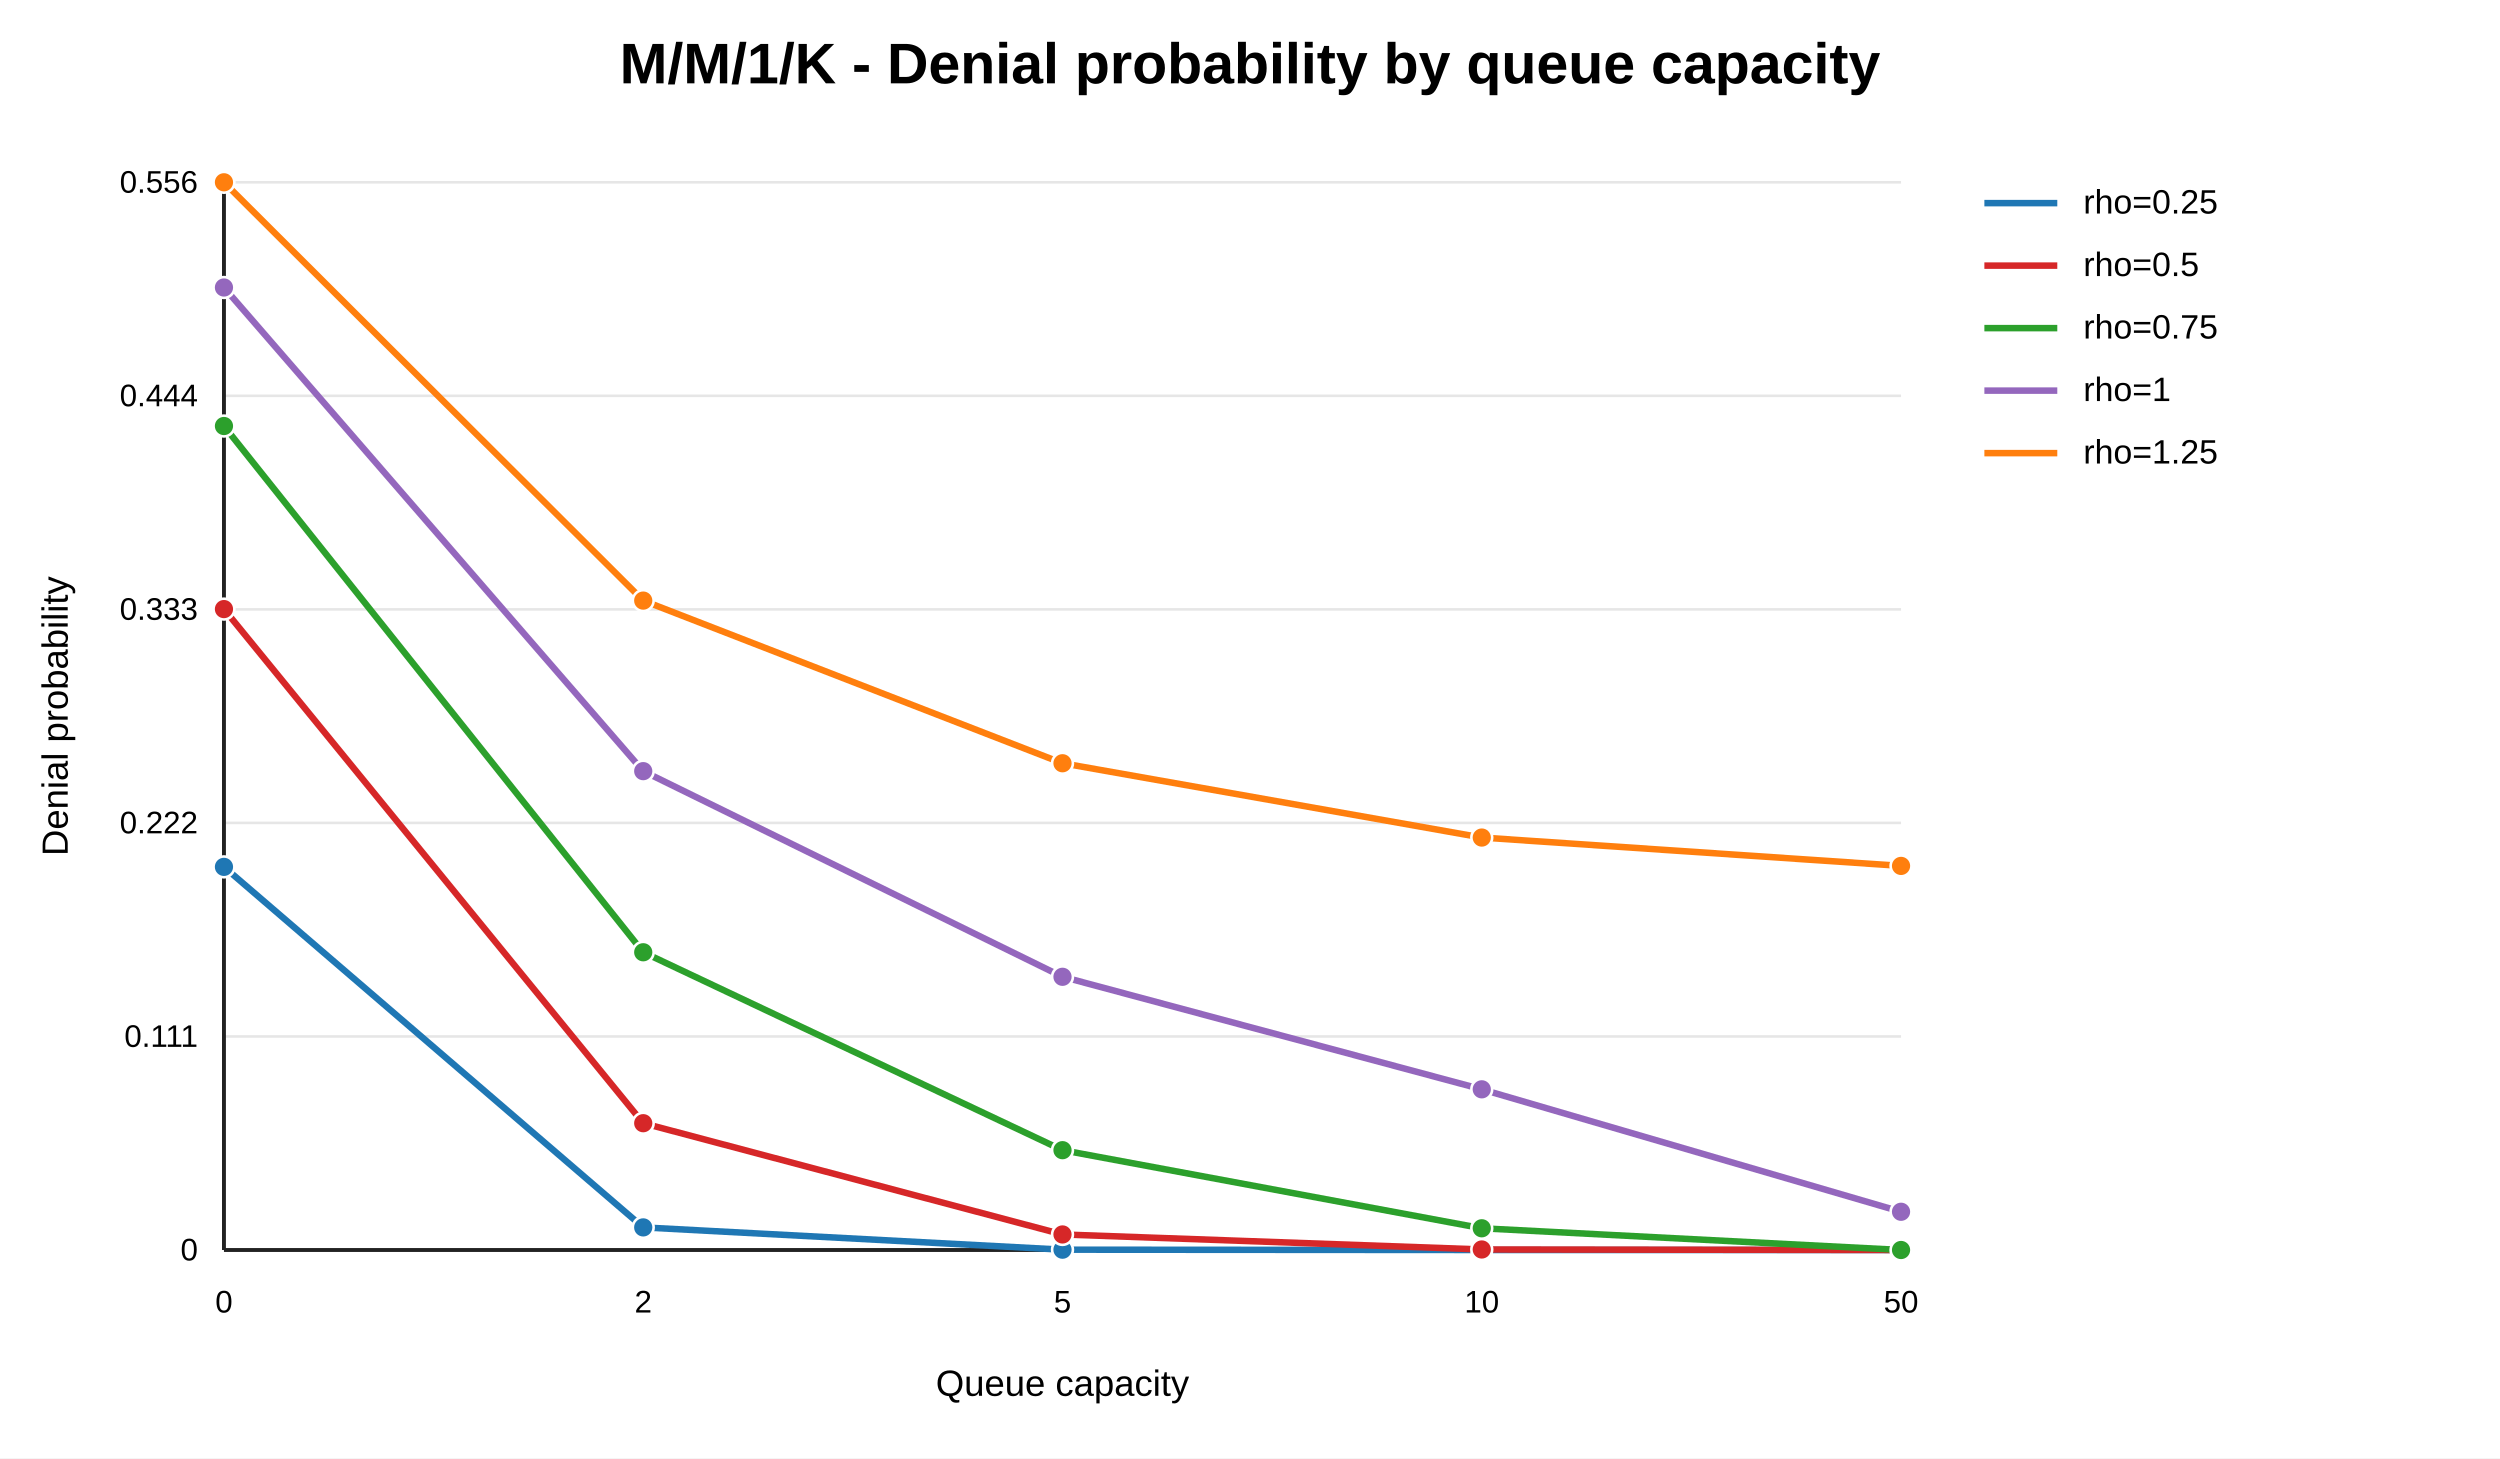
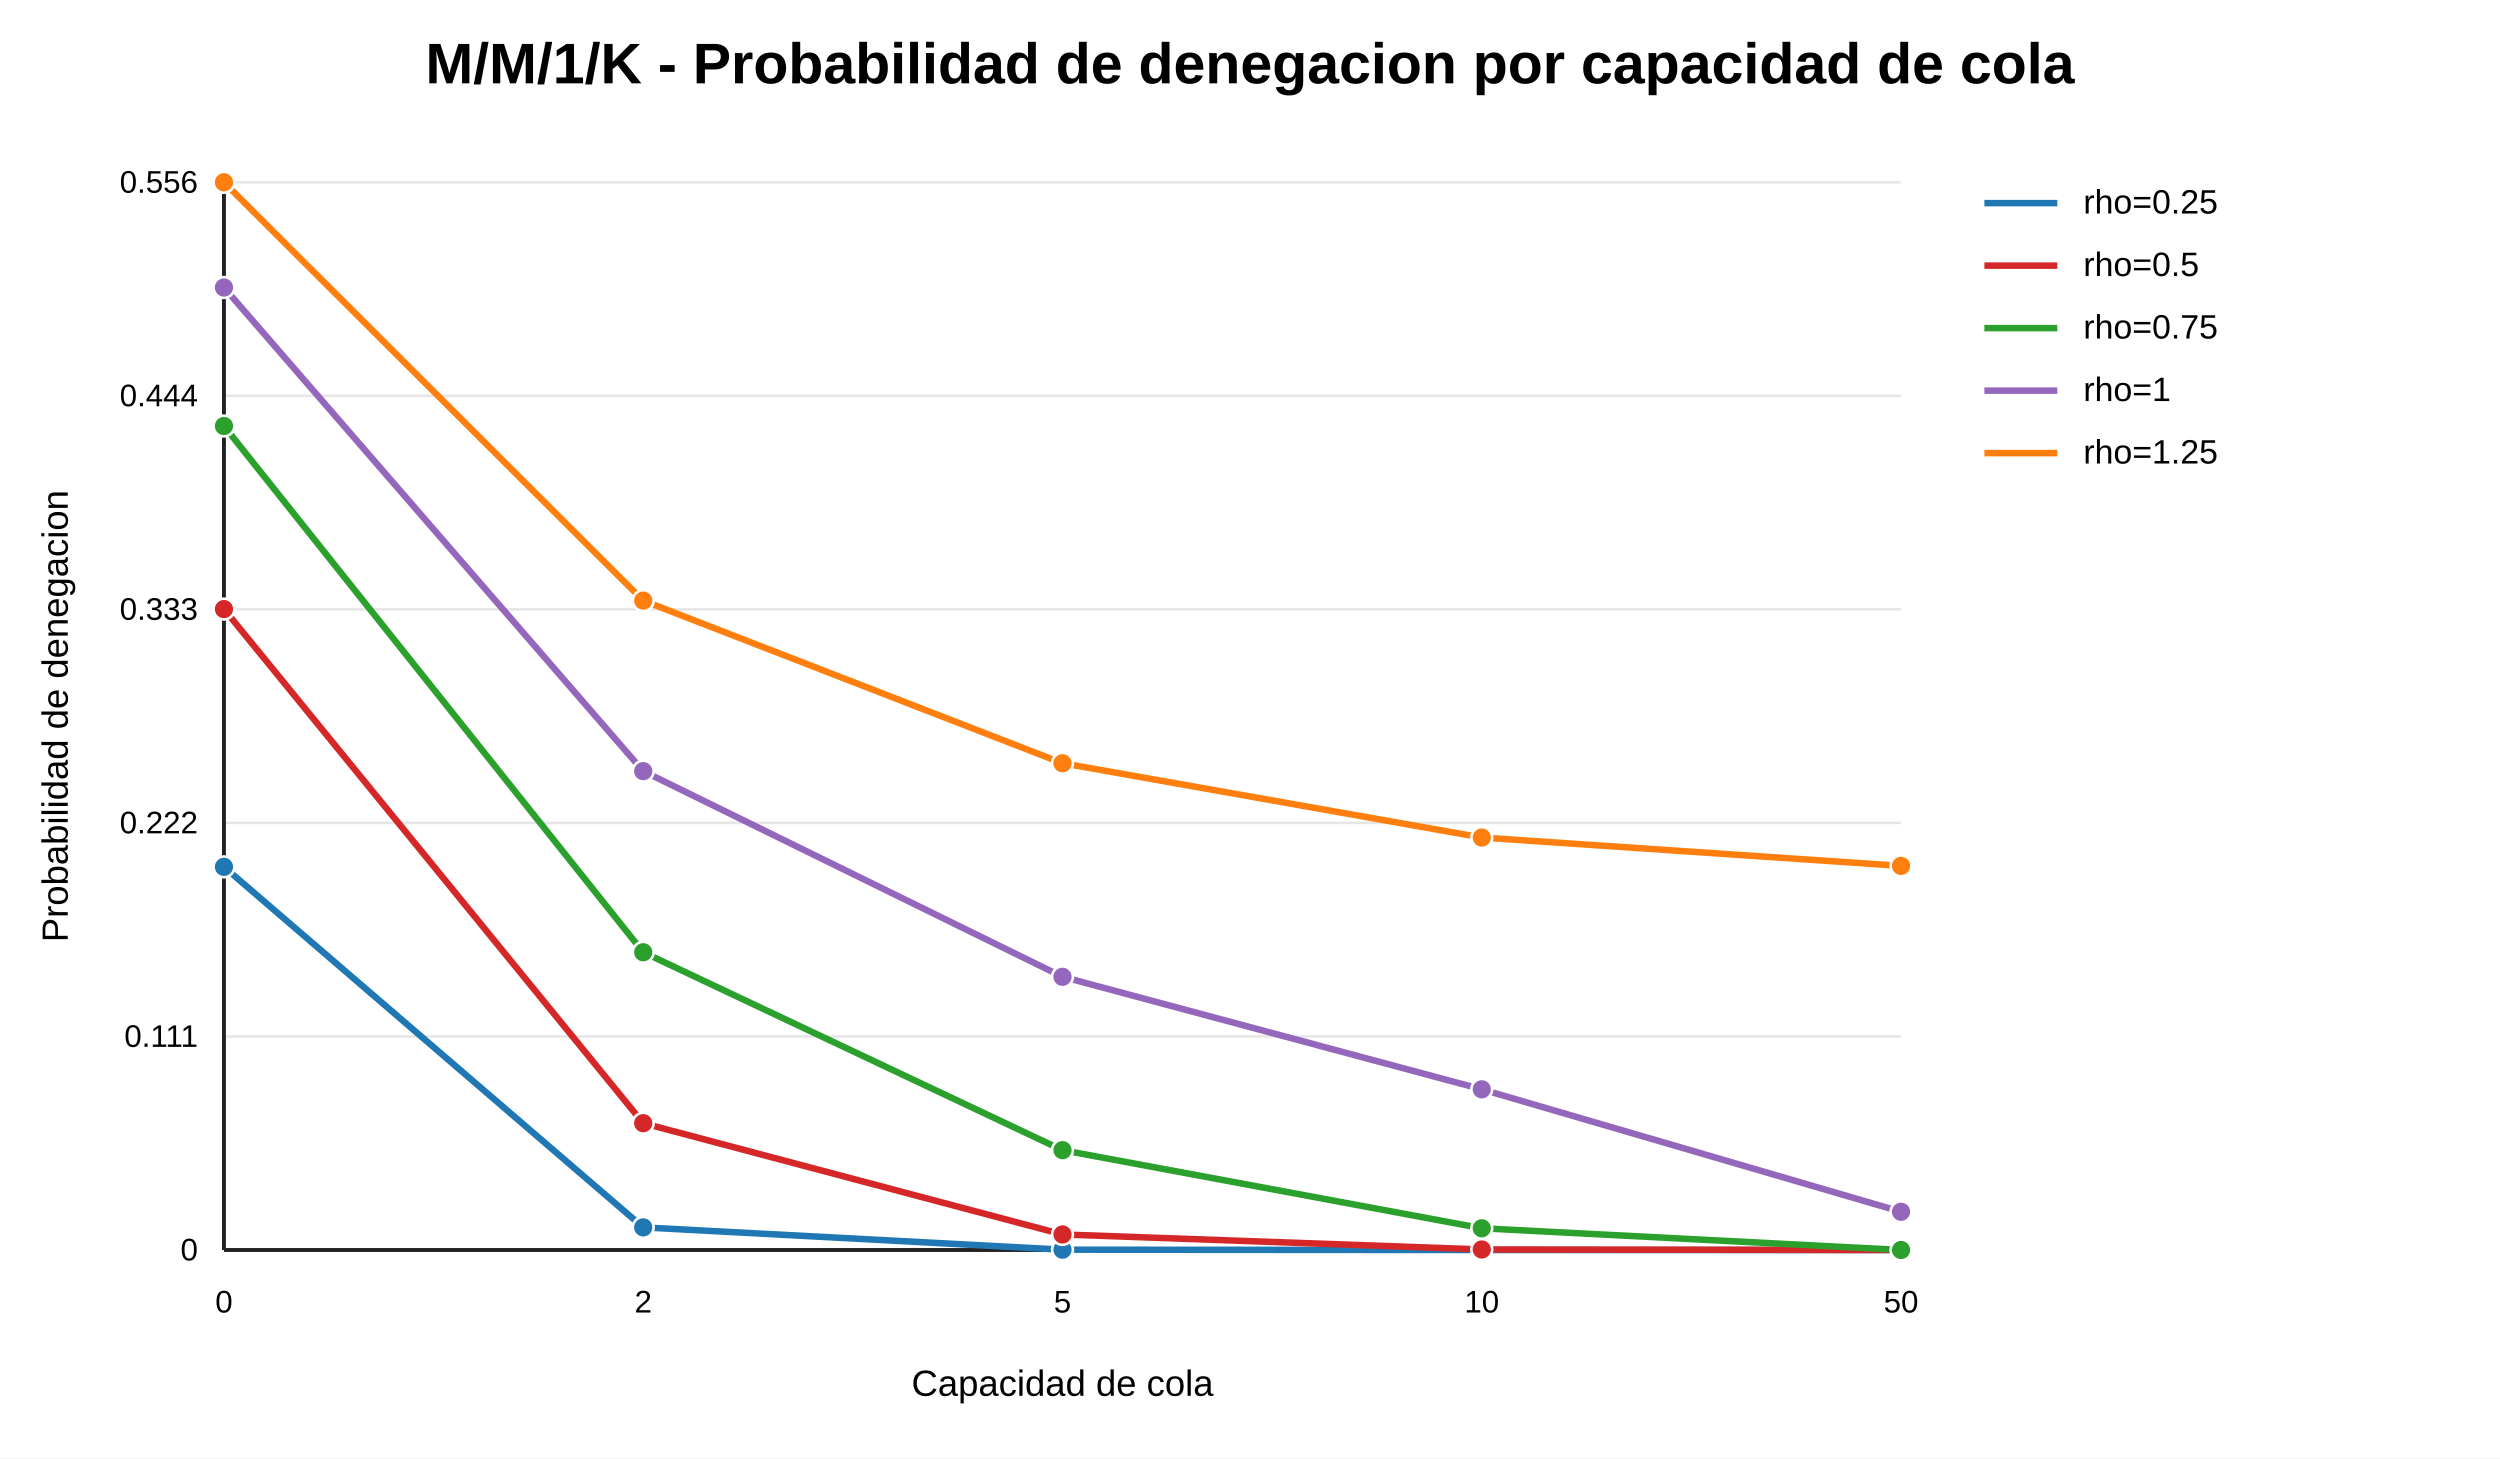
<svg xmlns="http://www.w3.org/2000/svg" width="960" height="560" viewBox="0 0 960 560">
  <rect width="100%" height="100%" fill="#ffffff" />
-   <text x="480.0" y="32" text-anchor="middle" font-family="Arial" font-size="22" font-weight="700">M/M/1/K - Denial probability by queue capacity</text>
+   <text x="480.0" y="32" text-anchor="middle" font-family="Arial" font-size="22" font-weight="700">M/M/1/K - Probabilidad de denegacion por capacidad de cola</text>
  <line x1="86" y1="480.00" x2="730" y2="480.00" stroke="#e6e6e6" stroke-width="1" />
  <text x="76" y="484.00" text-anchor="end" font-family="Arial" font-size="12">0</text>
  <line x1="86" y1="398.00" x2="730" y2="398.00" stroke="#e6e6e6" stroke-width="1" />
  <text x="76" y="402.00" text-anchor="end" font-family="Arial" font-size="12">0.111</text>
  <line x1="86" y1="316.00" x2="730" y2="316.00" stroke="#e6e6e6" stroke-width="1" />
  <text x="76" y="320.00" text-anchor="end" font-family="Arial" font-size="12">0.222</text>
  <line x1="86" y1="234.00" x2="730" y2="234.00" stroke="#e6e6e6" stroke-width="1" />
  <text x="76" y="238.00" text-anchor="end" font-family="Arial" font-size="12">0.333</text>
  <line x1="86" y1="152.00" x2="730" y2="152.00" stroke="#e6e6e6" stroke-width="1" />
  <text x="76" y="156.00" text-anchor="end" font-family="Arial" font-size="12">0.444</text>
  <line x1="86" y1="70.00" x2="730" y2="70.00" stroke="#e6e6e6" stroke-width="1" />
  <text x="76" y="74.00" text-anchor="end" font-family="Arial" font-size="12">0.556</text>
  <line x1="86" y1="480" x2="730" y2="480" stroke="#222" stroke-width="1.5" />
  <line x1="86" y1="70" x2="86" y2="480" stroke="#222" stroke-width="1.5" />
  <text x="86.00" y="504" text-anchor="middle" font-family="Arial" font-size="12">0</text>
  <text x="247.00" y="504" text-anchor="middle" font-family="Arial" font-size="12">2</text>
  <text x="408.00" y="504" text-anchor="middle" font-family="Arial" font-size="12">5</text>
  <text x="569.00" y="504" text-anchor="middle" font-family="Arial" font-size="12">10</text>
  <text x="730.00" y="504" text-anchor="middle" font-family="Arial" font-size="12">50</text>
-   <text x="408.0" y="536" text-anchor="middle" font-family="Arial" font-size="14">Queue capacity</text>
-   <text x="26" y="275.0" text-anchor="middle" font-family="Arial" font-size="14" transform="rotate(-90 26 275.0)">Denial probability</text>
+   <text x="408.0" y="536" text-anchor="middle" font-family="Arial" font-size="14">Capacidad de cola</text>
+   <text x="26" y="275.0" text-anchor="middle" font-family="Arial" font-size="14" transform="rotate(-90 26 275.0)">Probabilidad de denegacion</text>
  <polyline points="86.00,332.88 247.00,471.32 408.00,479.88 569.00,480.00 730.00,480.00" fill="none" stroke="#1f77b4" stroke-width="2.5" />
  <circle cx="86.00" cy="332.88" r="4" fill="#1f77b4" stroke="#fff" stroke-width="1" />
  <circle cx="247.00" cy="471.32" r="4" fill="#1f77b4" stroke="#fff" stroke-width="1" />
  <circle cx="408.00" cy="479.88" r="4" fill="#1f77b4" stroke="#fff" stroke-width="1" />
  <circle cx="569.00" cy="480.00" r="4" fill="#1f77b4" stroke="#fff" stroke-width="1" />
  <circle cx="730.00" cy="480.00" r="4" fill="#1f77b4" stroke="#fff" stroke-width="1" />
  <polyline points="86.00,233.89 247.00,431.31 408.00,474.03 569.00,479.80 730.00,480.00" fill="none" stroke="#d62728" stroke-width="2.5" />
  <circle cx="86.00" cy="233.89" r="4" fill="#d62728" stroke="#fff" stroke-width="1" />
  <circle cx="247.00" cy="431.31" r="4" fill="#d62728" stroke="#fff" stroke-width="1" />
  <circle cx="408.00" cy="474.03" r="4" fill="#d62728" stroke="#fff" stroke-width="1" />
  <circle cx="569.00" cy="479.80" r="4" fill="#d62728" stroke="#fff" stroke-width="1" />
  <circle cx="730.00" cy="480.00" r="4" fill="#d62728" stroke="#fff" stroke-width="1" />
  <polyline points="86.00,163.59 247.00,365.67 408.00,441.67 569.00,471.66 730.00,480.00" fill="none" stroke="#2ca02c" stroke-width="2.5" />
  <circle cx="86.00" cy="163.59" r="4" fill="#2ca02c" stroke="#fff" stroke-width="1" />
  <circle cx="247.00" cy="365.67" r="4" fill="#2ca02c" stroke="#fff" stroke-width="1" />
  <circle cx="408.00" cy="441.67" r="4" fill="#2ca02c" stroke="#fff" stroke-width="1" />
  <circle cx="569.00" cy="471.66" r="4" fill="#2ca02c" stroke="#fff" stroke-width="1" />
  <circle cx="730.00" cy="480.00" r="4" fill="#2ca02c" stroke="#fff" stroke-width="1" />
  <polyline points="86.00,110.40 247.00,296.12 408.00,375.09 569.00,418.30 730.00,465.32" fill="none" stroke="#9467bd" stroke-width="2.5" />
  <circle cx="86.00" cy="110.40" r="4" fill="#9467bd" stroke="#fff" stroke-width="1" />
  <circle cx="247.00" cy="296.12" r="4" fill="#9467bd" stroke="#fff" stroke-width="1" />
  <circle cx="408.00" cy="375.09" r="4" fill="#9467bd" stroke="#fff" stroke-width="1" />
  <circle cx="569.00" cy="418.30" r="4" fill="#9467bd" stroke="#fff" stroke-width="1" />
  <circle cx="730.00" cy="465.32" r="4" fill="#9467bd" stroke="#fff" stroke-width="1" />
  <polyline points="86.00,70.00 247.00,230.63 408.00,293.09 569.00,321.62 730.00,332.51" fill="none" stroke="#ff7f0e" stroke-width="2.5" />
  <circle cx="86.00" cy="70.00" r="4" fill="#ff7f0e" stroke="#fff" stroke-width="1" />
  <circle cx="247.00" cy="230.63" r="4" fill="#ff7f0e" stroke="#fff" stroke-width="1" />
  <circle cx="408.00" cy="293.09" r="4" fill="#ff7f0e" stroke="#fff" stroke-width="1" />
  <circle cx="569.00" cy="321.62" r="4" fill="#ff7f0e" stroke="#fff" stroke-width="1" />
  <circle cx="730.00" cy="332.51" r="4" fill="#ff7f0e" stroke="#fff" stroke-width="1" />
  <line x1="762" y1="78" x2="790" y2="78" stroke="#1f77b4" stroke-width="2.5" />
  <text x="800" y="82" font-family="Arial" font-size="13">rho=0.25</text>
  <line x1="762" y1="102" x2="790" y2="102" stroke="#d62728" stroke-width="2.5" />
  <text x="800" y="106" font-family="Arial" font-size="13">rho=0.5</text>
  <line x1="762" y1="126" x2="790" y2="126" stroke="#2ca02c" stroke-width="2.5" />
  <text x="800" y="130" font-family="Arial" font-size="13">rho=0.75</text>
  <line x1="762" y1="150" x2="790" y2="150" stroke="#9467bd" stroke-width="2.5" />
  <text x="800" y="154" font-family="Arial" font-size="13">rho=1</text>
  <line x1="762" y1="174" x2="790" y2="174" stroke="#ff7f0e" stroke-width="2.5" />
  <text x="800" y="178" font-family="Arial" font-size="13">rho=1.25</text>
</svg>
